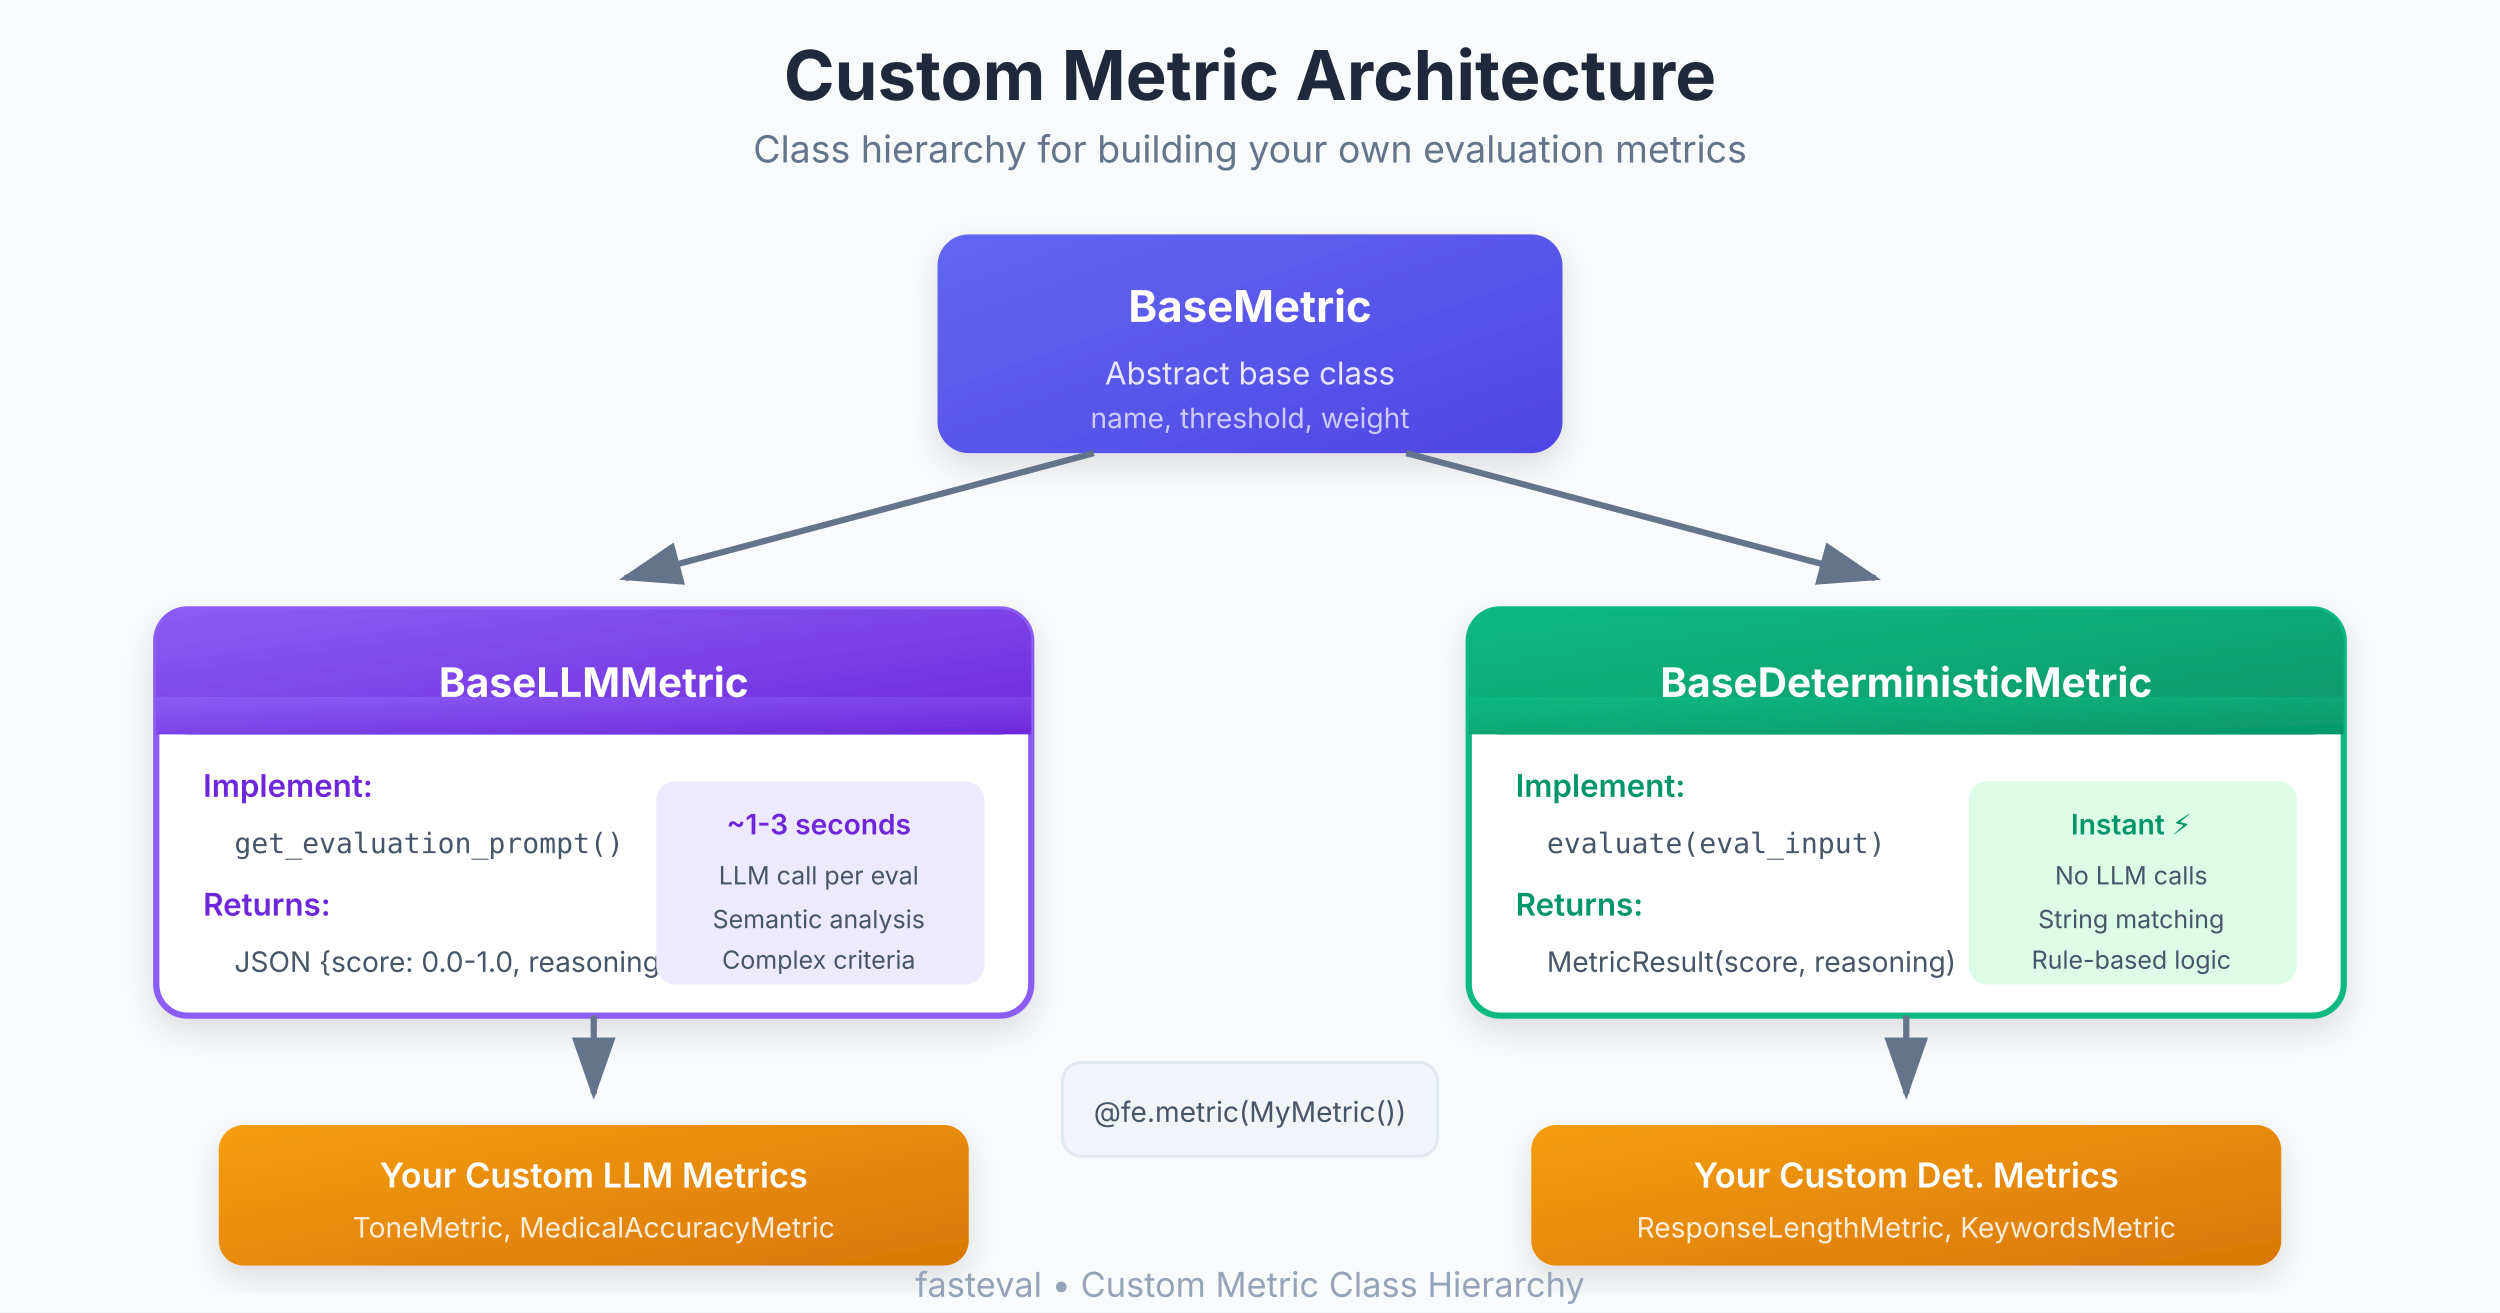
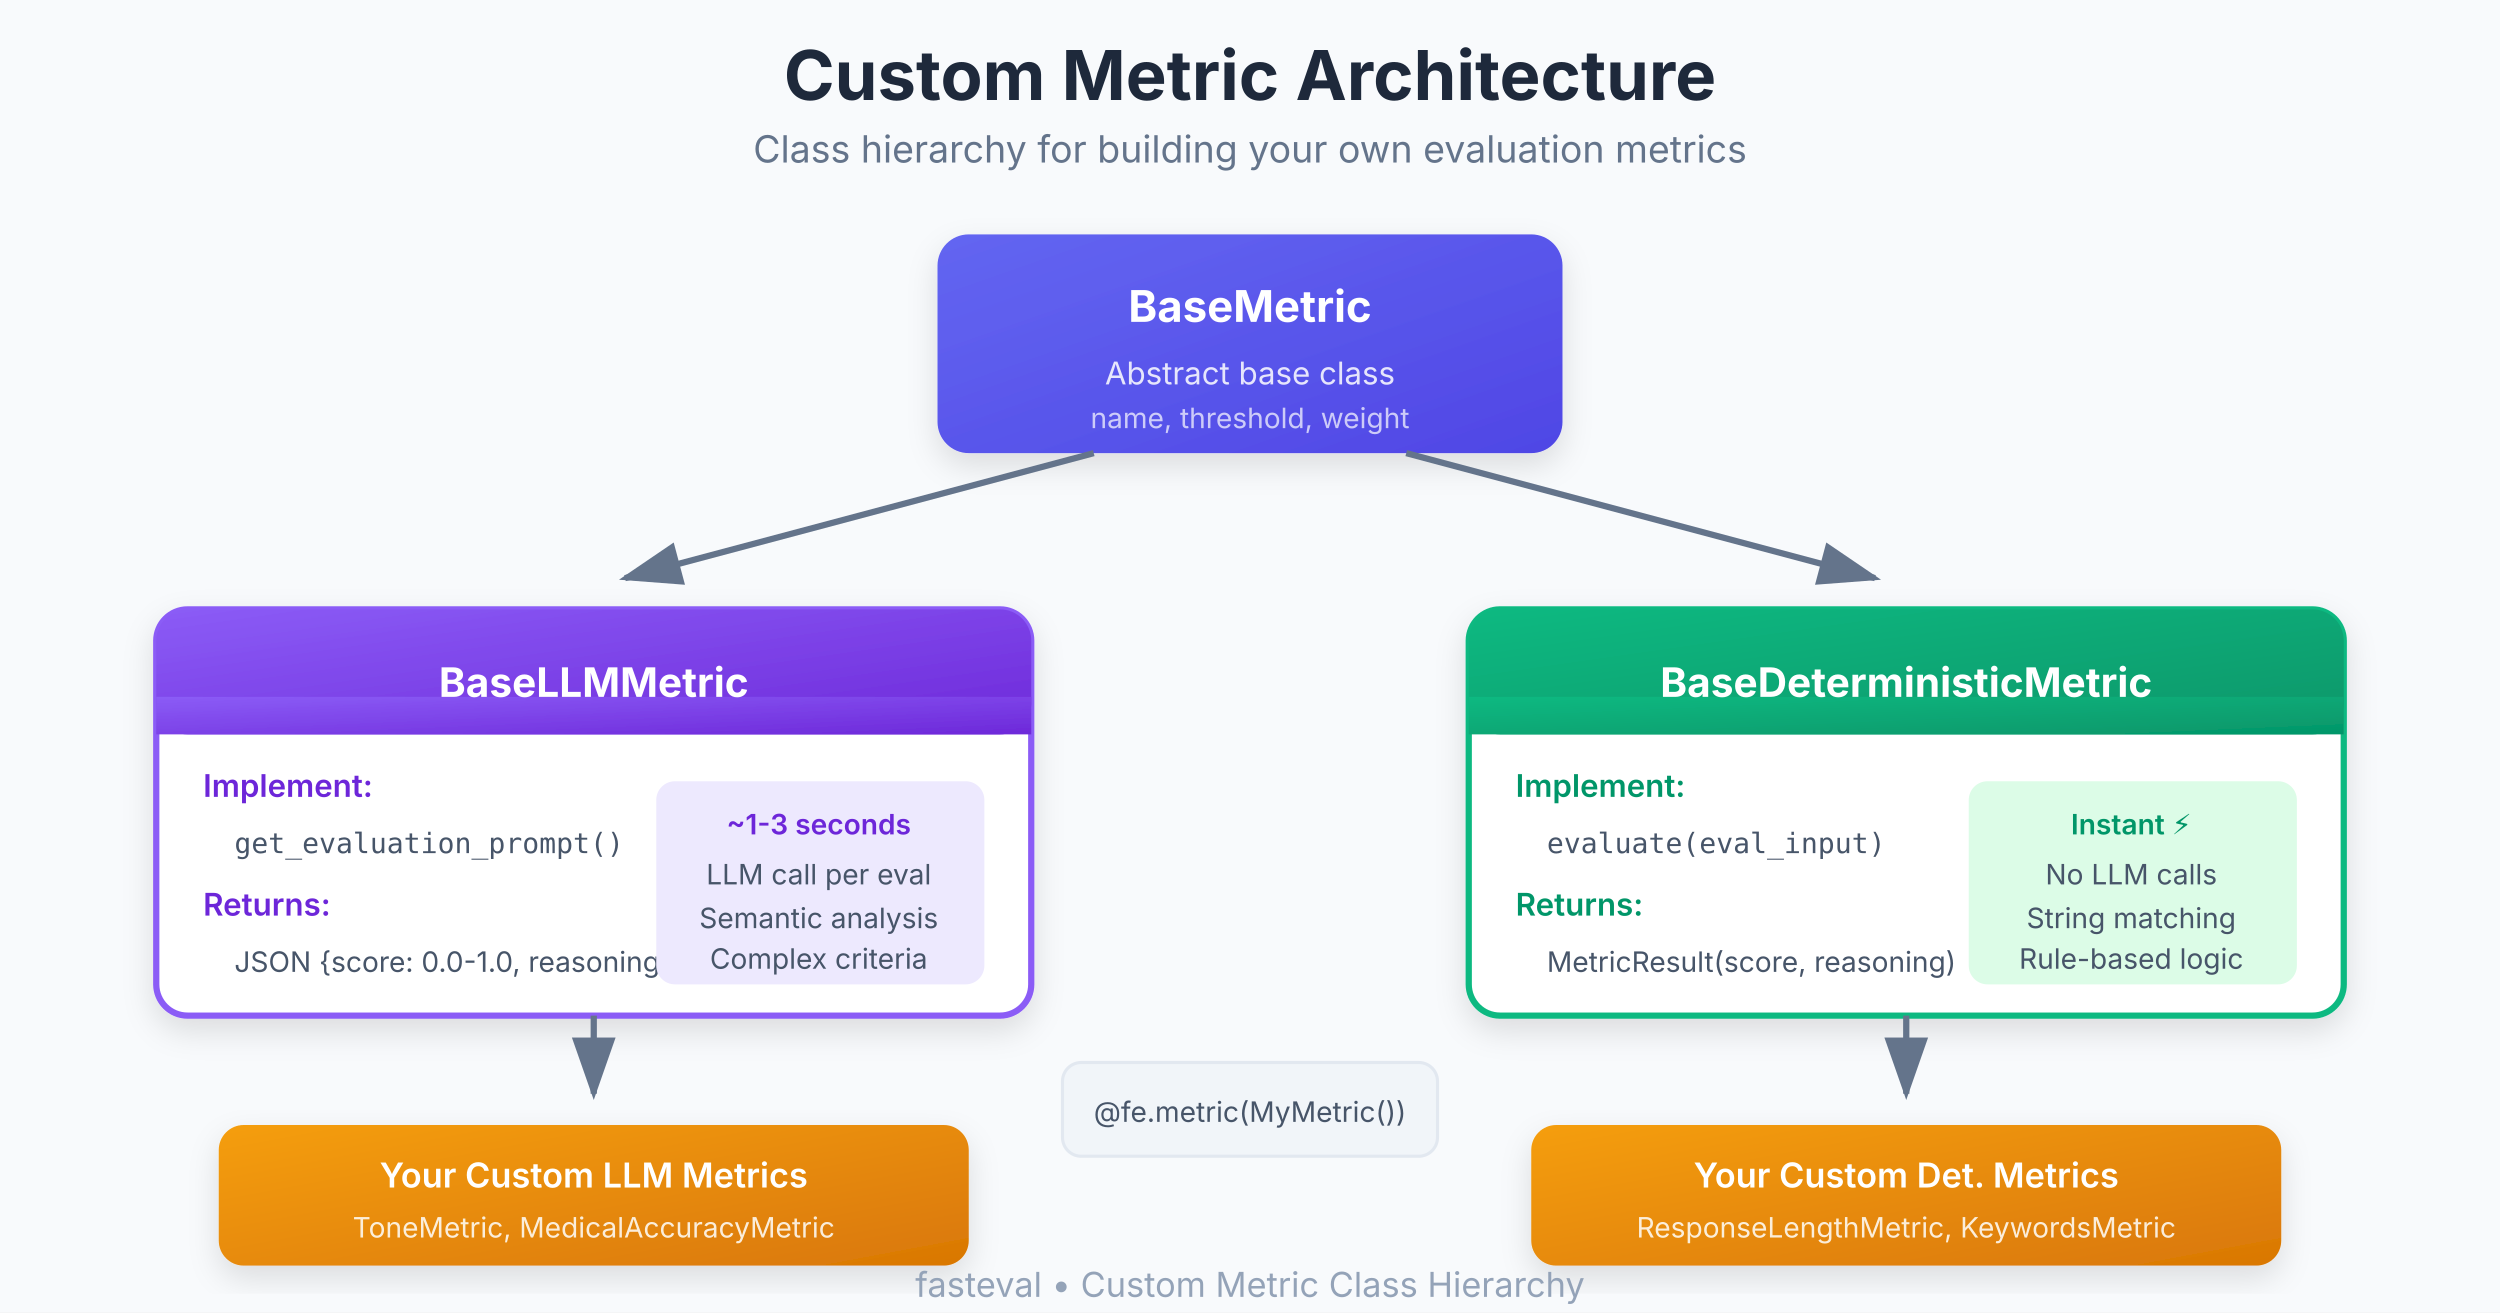
<svg xmlns="http://www.w3.org/2000/svg" viewBox="0 0 800 420" font-family="system-ui, -apple-system, sans-serif">
  <defs>
    <linearGradient id="cmaBaseGrad" x1="0%" y1="0%" x2="100%" y2="100%">
      <stop offset="0%" style="stop-color:#6366f1" />
      <stop offset="100%" style="stop-color:#4f46e5" />
    </linearGradient>
    <linearGradient id="cmaLLMGrad" x1="0%" y1="0%" x2="100%" y2="100%">
      <stop offset="0%" style="stop-color:#8b5cf6" />
      <stop offset="100%" style="stop-color:#6d28d9" />
    </linearGradient>
    <linearGradient id="cmaDetGrad" x1="0%" y1="0%" x2="100%" y2="100%">
      <stop offset="0%" style="stop-color:#10b981" />
      <stop offset="100%" style="stop-color:#059669" />
    </linearGradient>
    <linearGradient id="cmaCustomGrad" x1="0%" y1="0%" x2="100%" y2="100%">
      <stop offset="0%" style="stop-color:#f59e0b" />
      <stop offset="100%" style="stop-color:#d97706" />
    </linearGradient>
    <filter id="cmaShadow" x="-20%" y="-20%" width="140%" height="140%">
      <feDropShadow dx="0" dy="4" stdDeviation="5" flood-opacity="0.12" />
    </filter>
    <marker id="cmaArrow" markerWidth="10" markerHeight="7" refX="9" refY="3.5" orient="auto">
      <polygon points="0 0, 10 3.5, 0 7" fill="#64748b" />
    </marker>
  </defs>
  <rect width="800" height="420" fill="#f8fafc" />
  <text x="400" y="32" text-anchor="middle" font-size="22" font-weight="700" fill="#1e293b">Custom Metric Architecture</text>
  <text x="400" y="52" text-anchor="middle" font-size="12" fill="#64748b">Class hierarchy for building your own evaluation metrics</text>
  <g filter="url(#cmaShadow)" transform="translate(300, 75)">
    <rect x="0" y="0" width="200" height="70" rx="10" fill="url(#cmaBaseGrad)" />
    <text x="100" y="28" text-anchor="middle" font-size="14" font-weight="700" fill="white">BaseMetric</text>
    <text x="100" y="48" text-anchor="middle" font-size="10" fill="rgba(255,255,255,0.85)">Abstract base class</text>
    <text x="100" y="62" text-anchor="middle" font-size="9" fill="rgba(255,255,255,0.7)">name, threshold, weight</text>
  </g>
  <line x1="350" y1="145" x2="200" y2="185" stroke="#64748b" stroke-width="2" marker-end="url(#cmaArrow)" />
  <line x1="450" y1="145" x2="600" y2="185" stroke="#64748b" stroke-width="2" marker-end="url(#cmaArrow)" />
  <g filter="url(#cmaShadow)" transform="translate(50, 195)">
    <rect x="0" y="0" width="280" height="130" rx="10" fill="white" stroke="#8b5cf6" stroke-width="2" />
    <rect x="0" y="0" width="280" height="40" rx="10" fill="url(#cmaLLMGrad)" />
    <rect x="0" y="28" width="280" height="12" fill="url(#cmaLLMGrad)" />
    <text x="140" y="28" text-anchor="middle" font-size="13" font-weight="700" fill="white">BaseLLMMetric</text>
    <text x="15" y="60" font-size="10" font-weight="600" fill="#6d28d9">Implement:</text>
    <text x="25" y="78" font-size="9" fill="#475569" font-family="monospace">get_evaluation_prompt()</text>
    <text x="15" y="98" font-size="10" font-weight="600" fill="#6d28d9">Returns:</text>
    <text x="25" y="116" font-size="9" fill="#475569">JSON {score: 0.0-1.0, reasoning: "..."}</text>
    <rect x="160" y="55" width="105" height="65" rx="6" fill="#ede9fe" />
    <text x="212" y="72" text-anchor="middle" font-size="9" font-weight="600" fill="#6d28d9">~1-3 seconds</text>
-     <text x="212" y="88" text-anchor="middle" font-size="8" fill="#475569">LLM call per eval</text>
-     <text x="212" y="102" text-anchor="middle" font-size="8" fill="#475569">Semantic analysis</text>
-     <text x="212" y="115" text-anchor="middle" font-size="8" fill="#475569">Complex criteria</text>
+     <text x="212" y="88" text-anchor="middle" font-size="9" fill="#475569">LLM call per eval</text>
+     <text x="212" y="102" text-anchor="middle" font-size="9" fill="#475569">Semantic analysis</text>
+     <text x="212" y="115" text-anchor="middle" font-size="9" fill="#475569">Complex criteria</text>
  </g>
  <g filter="url(#cmaShadow)" transform="translate(470, 195)">
    <rect x="0" y="0" width="280" height="130" rx="10" fill="white" stroke="#10b981" stroke-width="2" />
    <rect x="0" y="0" width="280" height="40" rx="10" fill="url(#cmaDetGrad)" />
    <rect x="0" y="28" width="280" height="12" fill="url(#cmaDetGrad)" />
    <text x="140" y="28" text-anchor="middle" font-size="13" font-weight="700" fill="white">BaseDeterministicMetric</text>
    <text x="15" y="60" font-size="10" font-weight="600" fill="#059669">Implement:</text>
    <text x="25" y="78" font-size="9" fill="#475569" font-family="monospace">evaluate(eval_input)</text>
    <text x="15" y="98" font-size="10" font-weight="600" fill="#059669">Returns:</text>
    <text x="25" y="116" font-size="9" fill="#475569">MetricResult(score, reasoning)</text>
    <rect x="160" y="55" width="105" height="65" rx="6" fill="#dcfce7" />
    <text x="212" y="72" text-anchor="middle" font-size="9" font-weight="600" fill="#059669">Instant ⚡</text>
-     <text x="212" y="88" text-anchor="middle" font-size="8" fill="#475569">No LLM calls</text>
-     <text x="212" y="102" text-anchor="middle" font-size="8" fill="#475569">String matching</text>
-     <text x="212" y="115" text-anchor="middle" font-size="8" fill="#475569">Rule-based logic</text>
+     <text x="212" y="88" text-anchor="middle" font-size="9" fill="#475569">No LLM calls</text>
+     <text x="212" y="102" text-anchor="middle" font-size="9" fill="#475569">String matching</text>
+     <text x="212" y="115" text-anchor="middle" font-size="9" fill="#475569">Rule-based logic</text>
  </g>
  <line x1="190" y1="325" x2="190" y2="350" stroke="#64748b" stroke-width="2" marker-end="url(#cmaArrow)" />
  <line x1="610" y1="325" x2="610" y2="350" stroke="#64748b" stroke-width="2" marker-end="url(#cmaArrow)" />
  <g filter="url(#cmaShadow)" transform="translate(70, 360)">
    <rect x="0" y="0" width="240" height="45" rx="8" fill="url(#cmaCustomGrad)" />
    <text x="120" y="20" text-anchor="middle" font-size="11" font-weight="600" fill="white">Your Custom LLM Metrics</text>
    <text x="120" y="36" text-anchor="middle" font-size="9" fill="rgba(255,255,255,0.85)">ToneMetric, MedicalAccuracyMetric</text>
  </g>
  <g filter="url(#cmaShadow)" transform="translate(490, 360)">
    <rect x="0" y="0" width="240" height="45" rx="8" fill="url(#cmaCustomGrad)" />
    <text x="120" y="20" text-anchor="middle" font-size="11" font-weight="600" fill="white">Your Custom Det. Metrics</text>
    <text x="120" y="36" text-anchor="middle" font-size="9" fill="rgba(255,255,255,0.85)">ResponseLengthMetric, KeywordsMetric</text>
  </g>
  <g transform="translate(340, 340)">
    <rect x="0" y="0" width="120" height="30" rx="6" fill="#f1f5f9" stroke="#e2e8f0" />
    <text x="60" y="19" text-anchor="middle" font-size="9" fill="#475569">@fe.metric(MyMetric())</text>
  </g>
  <text x="400" y="415" text-anchor="middle" font-size="11" fill="#94a3b8">fasteval • Custom Metric Class Hierarchy</text>
</svg>
